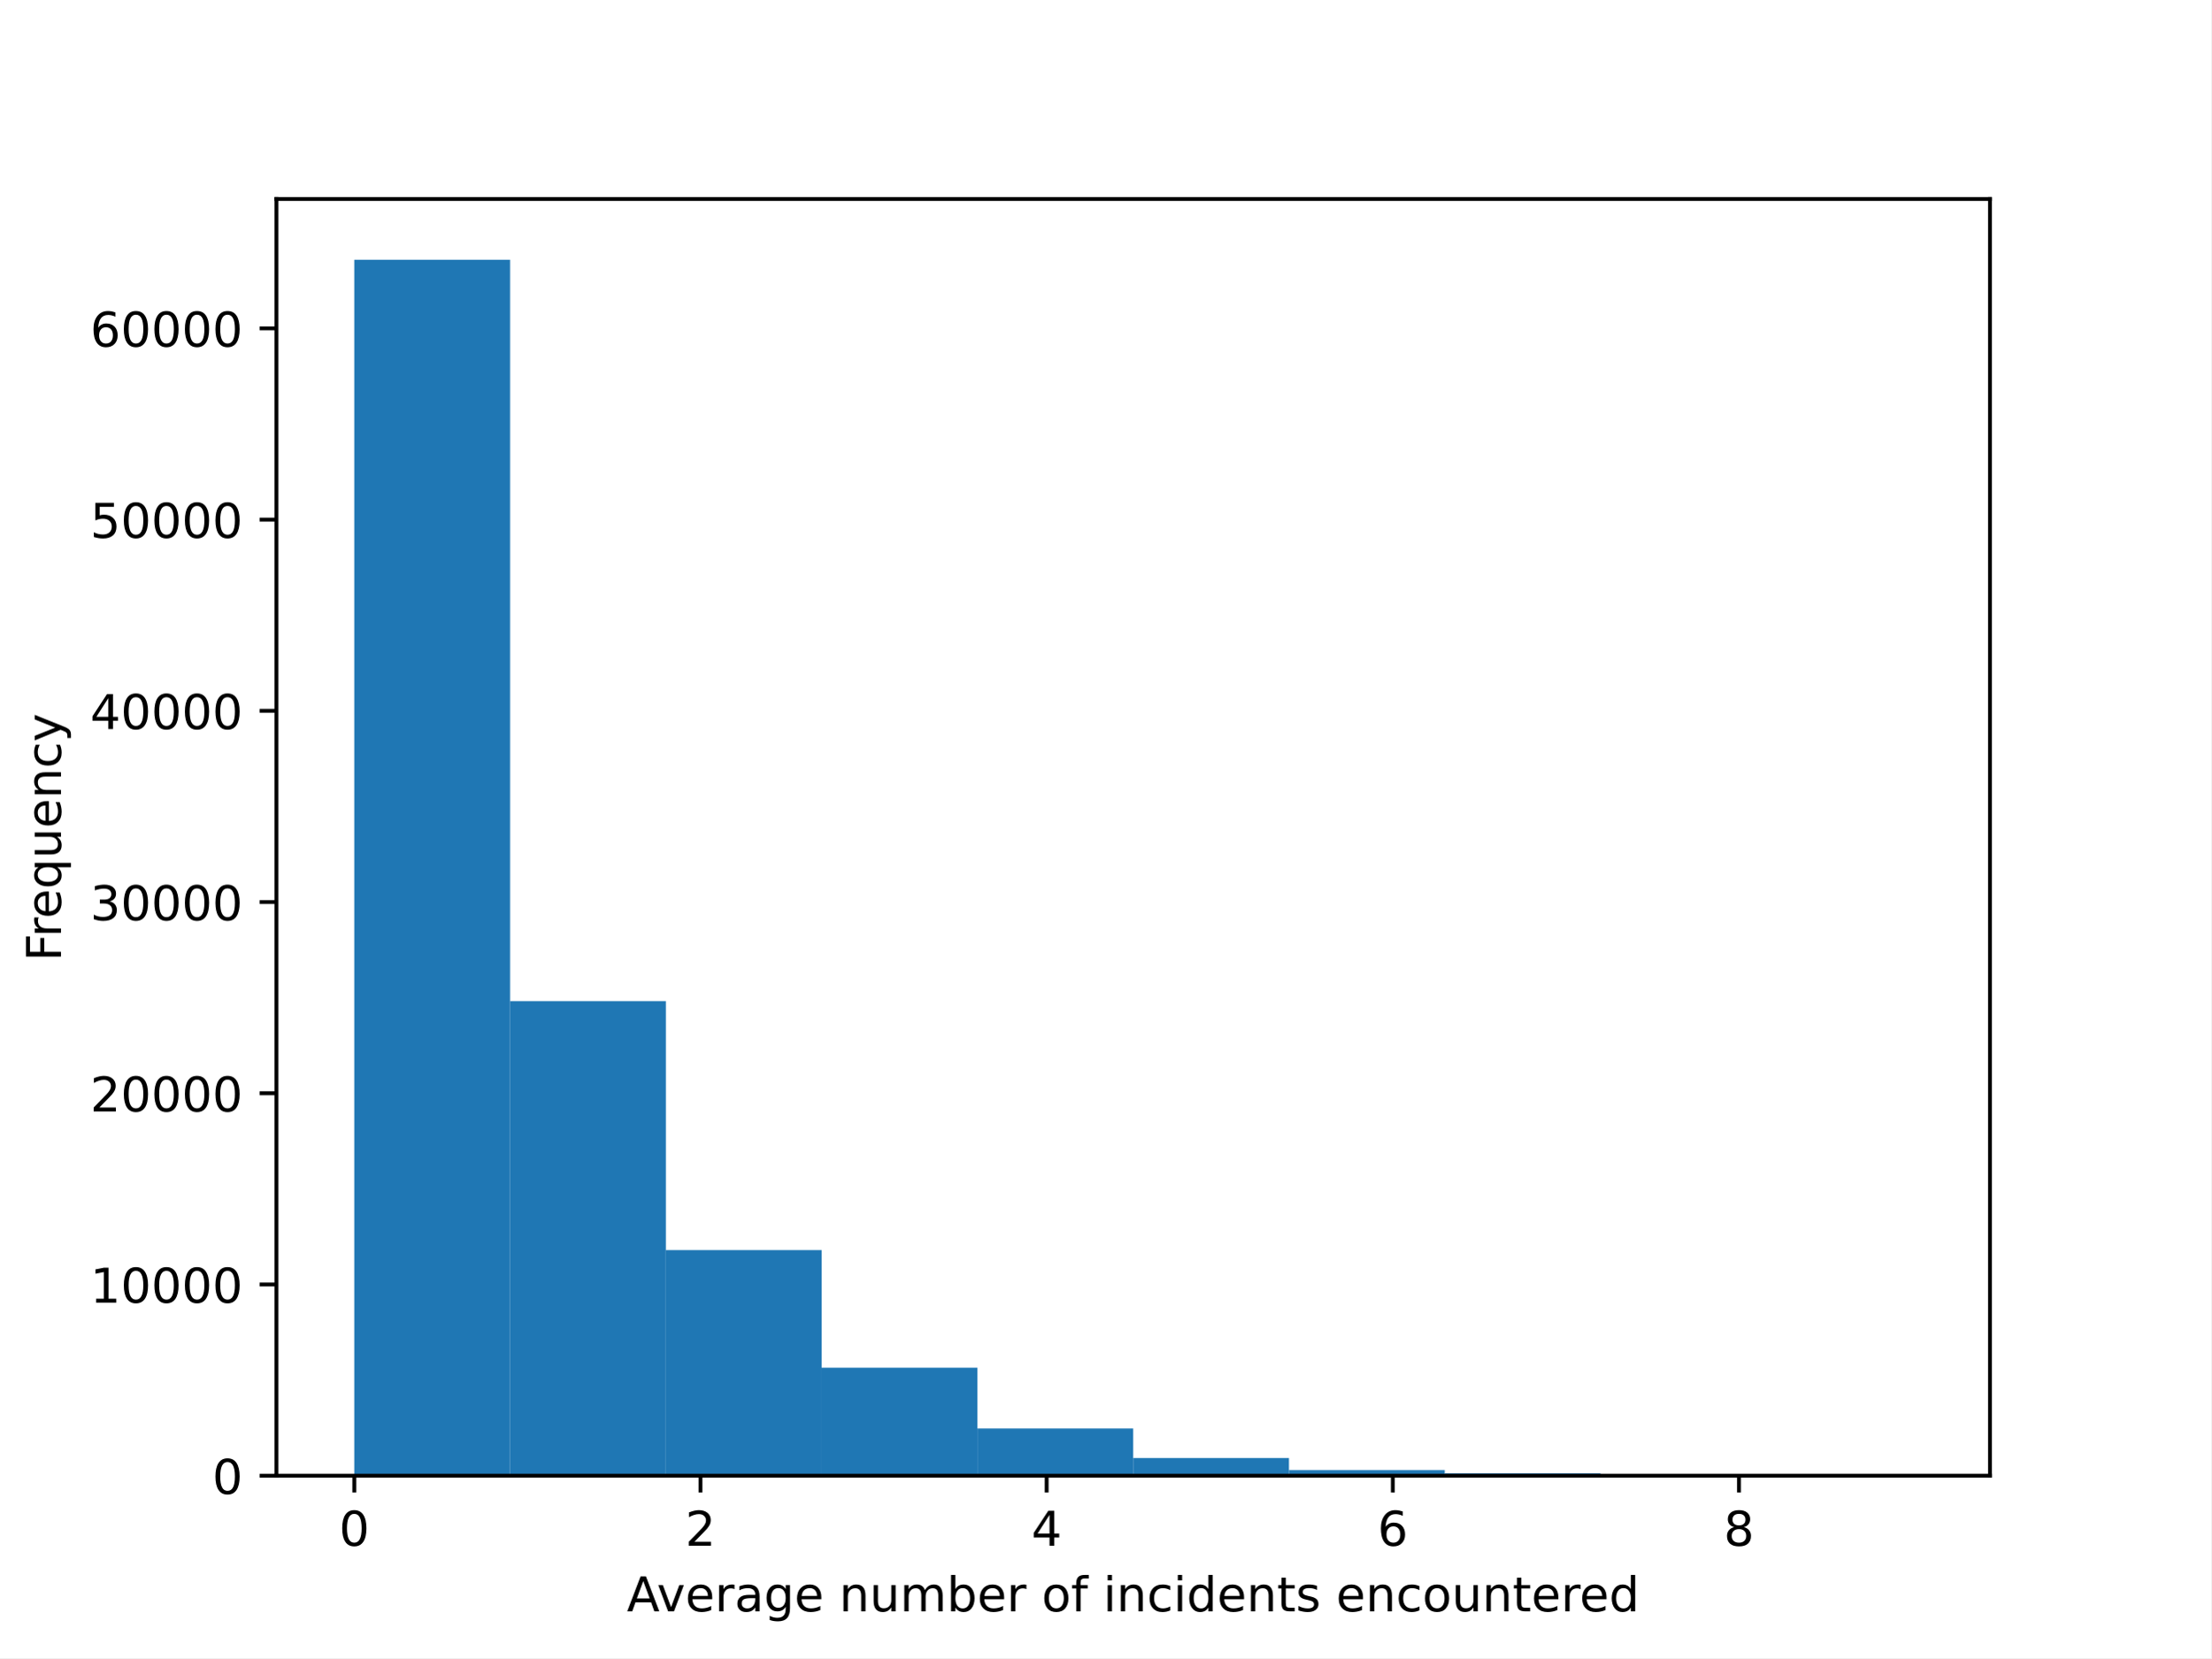
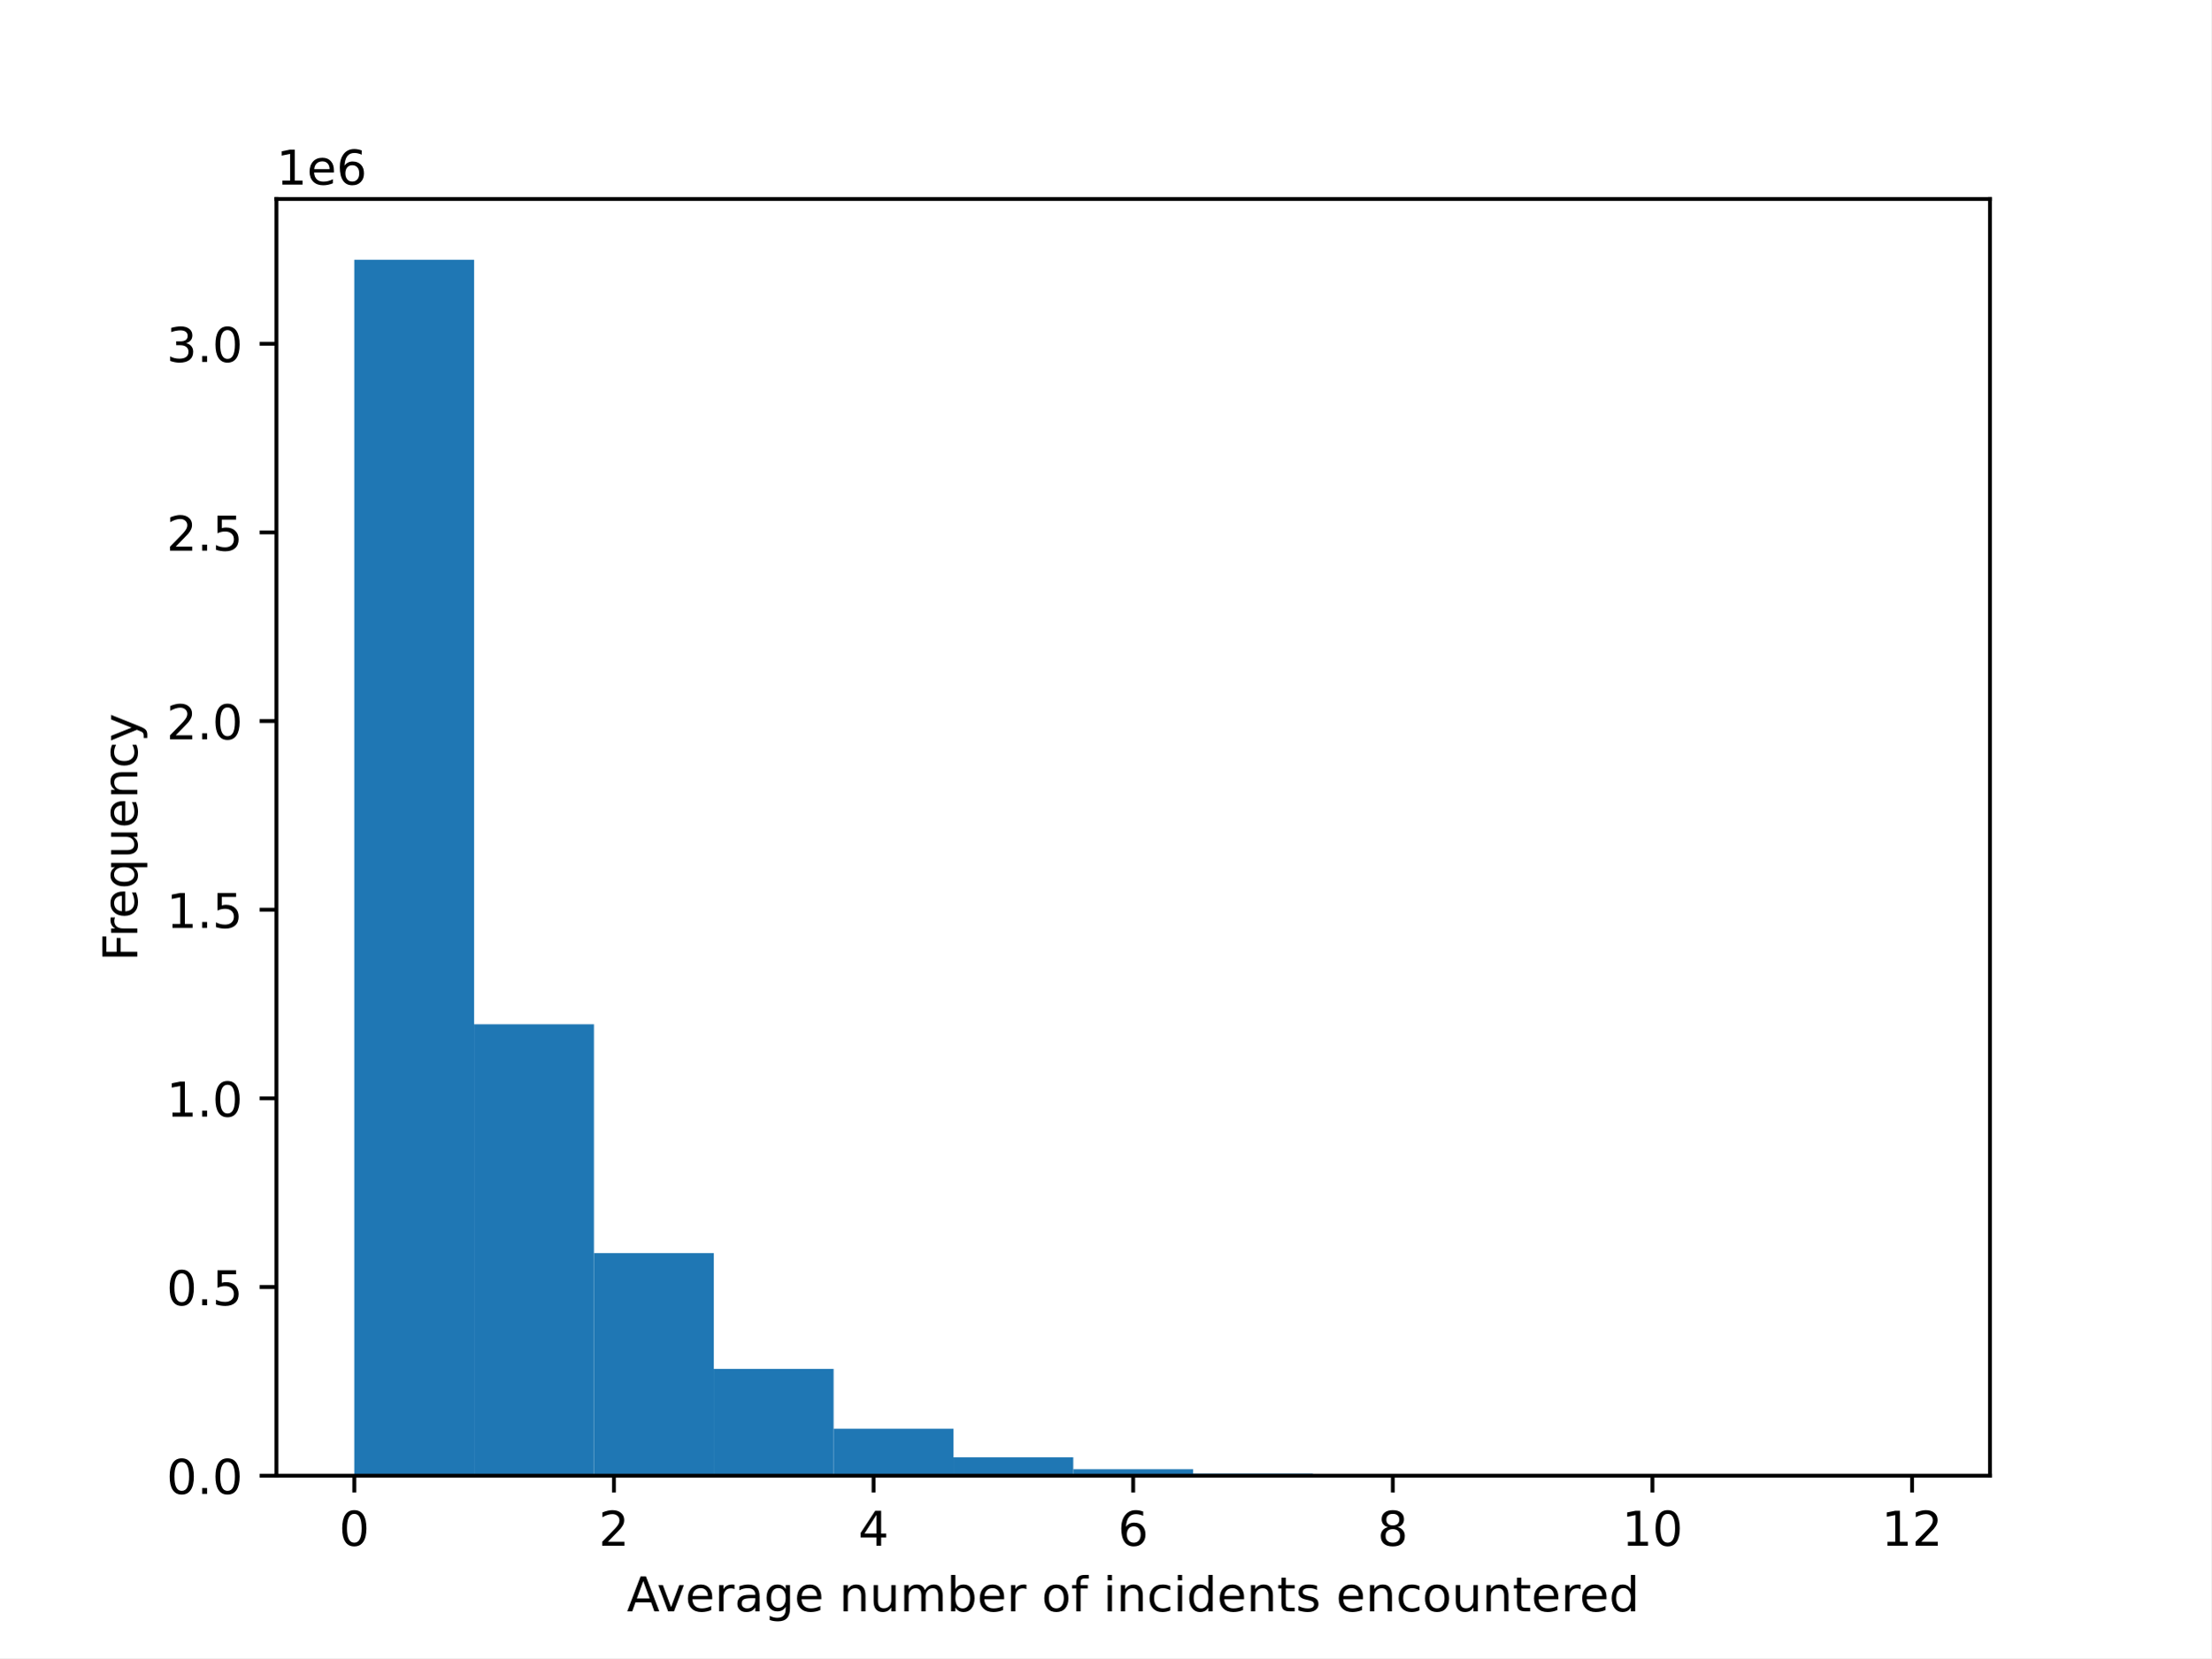
<svg xmlns="http://www.w3.org/2000/svg" xmlns:xlink="http://www.w3.org/1999/xlink" width="460.8pt" height="345.6pt" viewBox="0 0 460.8 345.6" version="1.1">
  <defs>
    <style type="text/css">*{stroke-linejoin: round; stroke-linecap: butt}</style>
  </defs>
  <g id="figure_1">
    <g id="patch_1">
      <path d="M 0 345.6  L 460.8 345.6  L 460.8 0  L 0 0  z " style="fill: #ffffff" />
    </g>
    <g id="axes_1">
      <g id="patch_2">
        <path d="M 57.6 307.584  L 414.72 307.584  L 414.72 41.472  L 57.6 41.472  z " style="fill: #ffffff" />
      </g>
      <g id="patch_3">
-         <path d="M 73.833 307.584  L 106.298 307.584  L 106.298 54.144  L 73.833 54.144  z " clip-path="url(#pd264509524)" style="fill: #1f77b4" />
+         <path d="M 73.833 307.584  L 98.806 307.584  L 98.806 54.144  L 73.833 54.144  z " clip-path="url(#p0280a1810b)" style="fill: #1f77b4" />
      </g>
      <g id="patch_4">
-         <path d="M 106.298 307.584  L 138.764 307.584  L 138.764 208.677  L 106.298 208.677  z " clip-path="url(#pd264509524)" style="fill: #1f77b4" />
+         <path d="M 98.806 307.584  L 123.78 307.584  L 123.78 213.494  L 98.806 213.494  z " clip-path="url(#p0280a1810b)" style="fill: #1f77b4" />
      </g>
      <g id="patch_5">
-         <path d="M 138.764 307.584  L 171.229 307.584  L 171.229 260.56  L 138.764 260.56  z " clip-path="url(#pd264509524)" style="fill: #1f77b4" />
+         <path d="M 123.78 307.584  L 148.753 307.584  L 148.753 261.189  L 123.78 261.189  z " clip-path="url(#p0280a1810b)" style="fill: #1f77b4" />
      </g>
      <g id="patch_6">
-         <path d="M 171.229 307.584  L 203.695 307.584  L 203.695 285.064  L 171.229 285.064  z " clip-path="url(#pd264509524)" style="fill: #1f77b4" />
+         <path d="M 148.753 307.584  L 173.726 307.584  L 173.726 285.332  L 148.753 285.332  z " clip-path="url(#p0280a1810b)" style="fill: #1f77b4" />
      </g>
      <g id="patch_7">
-         <path d="M 203.695 307.584  L 236.16 307.584  L 236.16 297.743  L 203.695 297.743  z " clip-path="url(#pd264509524)" style="fill: #1f77b4" />
+         <path d="M 173.726 307.584  L 198.7 307.584  L 198.7 297.792  L 173.726 297.792  z " clip-path="url(#p0280a1810b)" style="fill: #1f77b4" />
      </g>
      <g id="patch_8">
-         <path d="M 236.16 307.584  L 268.625 307.584  L 268.625 303.897  L 236.16 303.897  z " clip-path="url(#pd264509524)" style="fill: #1f77b4" />
+         <path d="M 198.7 307.584  L 223.673 307.584  L 223.673 303.757  L 198.7 303.757  z " clip-path="url(#p0280a1810b)" style="fill: #1f77b4" />
      </g>
      <g id="patch_9">
-         <path d="M 268.625 307.584  L 301.091 307.584  L 301.091 306.412  L 268.625 306.412  z " clip-path="url(#pd264509524)" style="fill: #1f77b4" />
+         <path d="M 223.673 307.584  L 248.647 307.584  L 248.647 306.231  L 223.673 306.231  z " clip-path="url(#p0280a1810b)" style="fill: #1f77b4" />
      </g>
      <g id="patch_10">
-         <path d="M 301.091 307.584  L 333.556 307.584  L 333.556 307.098  L 301.091 307.098  z " clip-path="url(#pd264509524)" style="fill: #1f77b4" />
+         <path d="M 248.647 307.584  L 273.62 307.584  L 273.62 307.167  L 248.647 307.167  z " clip-path="url(#p0280a1810b)" style="fill: #1f77b4" />
      </g>
      <g id="patch_11">
-         <path d="M 333.556 307.584  L 366.022 307.584  L 366.022 307.441  L 333.556 307.441  z " clip-path="url(#pd264509524)" style="fill: #1f77b4" />
+         <path d="M 273.62 307.584  L 298.594 307.584  L 298.594 307.47  L 273.62 307.47  z " clip-path="url(#p0280a1810b)" style="fill: #1f77b4" />
      </g>
      <g id="patch_12">
-         <path d="M 366.022 307.584  L 398.487 307.584  L 398.487 307.548  L 366.022 307.548  z " clip-path="url(#pd264509524)" style="fill: #1f77b4" />
+         <path d="M 298.594 307.584  L 323.567 307.584  L 323.567 307.551  L 298.594 307.551  z " clip-path="url(#p0280a1810b)" style="fill: #1f77b4" />
+       </g>
+       <g id="patch_13">
+         <path d="M 323.567 307.584  L 348.54 307.584  L 348.54 307.578  L 323.567 307.578  z " clip-path="url(#p0280a1810b)" style="fill: #1f77b4" />
+       </g>
+       <g id="patch_14">
+         <path d="M 348.54 307.584  L 373.514 307.584  L 373.514 307.583  L 348.54 307.583  z " clip-path="url(#p0280a1810b)" style="fill: #1f77b4" />
+       </g>
+       <g id="patch_15">
+         <path d="M 373.514 307.584  L 398.487 307.584  L 398.487 307.584  L 373.514 307.584  z " clip-path="url(#p0280a1810b)" style="fill: #1f77b4" />
      </g>
      <g id="matplotlib.axis_1">
        <g id="xtick_1">
          <g id="line2d_1">
            <defs>
-               <path id="m8bca98c3d5" d="M 0 0  L 0 3.5  " style="stroke: #000000; stroke-width: 0.8" />
+               <path id="meeb41ef302" d="M 0 0  L 0 3.5  " style="stroke: #000000; stroke-width: 0.8" />
            </defs>
            <g>
-               <use xlink:href="#m8bca98c3d5" x="73.833" y="307.584" style="stroke: #000000; stroke-width: 0.8" />
+               <use xlink:href="#meeb41ef302" x="73.833" y="307.584" style="stroke: #000000; stroke-width: 0.8" />
            </g>
          </g>
          <g id="text_1">
            <g transform="translate(70.65148 322.1824) scale(0.1 -0.1)">
              <defs>
                <path id="DejaVuSans-30" d="M 2034 4250  Q 1547 4250 1301 3770  Q 1056 3291 1056 2328  Q 1056 1369 1301 889  Q 1547 409 2034 409  Q 2525 409 2770 889  Q 3016 1369 3016 2328  Q 3016 3291 2770 3770  Q 2525 4250 2034 4250  z M 2034 4750  Q 2819 4750 3233 4129  Q 3647 3509 3647 2328  Q 3647 1150 3233 529  Q 2819 -91 2034 -91  Q 1250 -91 836 529  Q 422 1150 422 2328  Q 422 3509 836 4129  Q 1250 4750 2034 4750  z " transform="scale(0.015625)" />
              </defs>
              <use xlink:href="#DejaVuSans-30" />
            </g>
          </g>
        </g>
        <g id="xtick_2">
          <g id="line2d_2">
            <g>
-               <use xlink:href="#m8bca98c3d5" x="145.978" y="307.584" style="stroke: #000000; stroke-width: 0.8" />
+               <use xlink:href="#meeb41ef302" x="127.942" y="307.584" style="stroke: #000000; stroke-width: 0.8" />
            </g>
          </g>
          <g id="text_2">
-             <g transform="translate(142.7969 322.1824) scale(0.1 -0.1)">
+             <g transform="translate(124.7606 322.1824) scale(0.1 -0.1)">
              <defs>
                <path id="DejaVuSans-32" d="M 1228 531  L 3431 531  L 3431 0  L 469 0  L 469 531  Q 828 903 1448 1529  Q 2069 2156 2228 2338  Q 2531 2678 2651 2914  Q 2772 3150 2772 3378  Q 2772 3750 2511 3984  Q 2250 4219 1831 4219  Q 1534 4219 1204 4116  Q 875 4013 500 3803  L 500 4441  Q 881 4594 1212 4672  Q 1544 4750 1819 4750  Q 2544 4750 2975 4387  Q 3406 4025 3406 3419  Q 3406 3131 3298 2873  Q 3191 2616 2906 2266  Q 2828 2175 2409 1742  Q 1991 1309 1228 531  z " transform="scale(0.015625)" />
              </defs>
              <use xlink:href="#DejaVuSans-32" />
            </g>
          </g>
        </g>
        <g id="xtick_3">
          <g id="line2d_3">
            <g>
-               <use xlink:href="#m8bca98c3d5" x="218.124" y="307.584" style="stroke: #000000; stroke-width: 0.8" />
+               <use xlink:href="#meeb41ef302" x="182.051" y="307.584" style="stroke: #000000; stroke-width: 0.8" />
            </g>
          </g>
          <g id="text_3">
-             <g transform="translate(214.9424 322.1824) scale(0.1 -0.1)">
+             <g transform="translate(178.8697 322.1824) scale(0.1 -0.1)">
              <defs>
                <path id="DejaVuSans-34" d="M 2419 4116  L 825 1625  L 2419 1625  L 2419 4116  z M 2253 4666  L 3047 4666  L 3047 1625  L 3713 1625  L 3713 1100  L 3047 1100  L 3047 0  L 2419 0  L 2419 1100  L 313 1100  L 313 1709  L 2253 4666  z " transform="scale(0.015625)" />
              </defs>
              <use xlink:href="#DejaVuSans-34" />
            </g>
          </g>
        </g>
        <g id="xtick_4">
          <g id="line2d_4">
            <g>
-               <use xlink:href="#m8bca98c3d5" x="290.269" y="307.584" style="stroke: #000000; stroke-width: 0.8" />
+               <use xlink:href="#meeb41ef302" x="236.16" y="307.584" style="stroke: #000000; stroke-width: 0.8" />
            </g>
          </g>
          <g id="text_4">
-             <g transform="translate(287.0878 322.1824) scale(0.1 -0.1)">
+             <g transform="translate(232.9787 322.1824) scale(0.1 -0.1)">
              <defs>
                <path id="DejaVuSans-36" d="M 2113 2584  Q 1688 2584 1439 2293  Q 1191 2003 1191 1497  Q 1191 994 1439 701  Q 1688 409 2113 409  Q 2538 409 2786 701  Q 3034 994 3034 1497  Q 3034 2003 2786 2293  Q 2538 2584 2113 2584  z M 3366 4563  L 3366 3988  Q 3128 4100 2886 4159  Q 2644 4219 2406 4219  Q 1781 4219 1451 3797  Q 1122 3375 1075 2522  Q 1259 2794 1537 2939  Q 1816 3084 2150 3084  Q 2853 3084 3261 2657  Q 3669 2231 3669 1497  Q 3669 778 3244 343  Q 2819 -91 2113 -91  Q 1303 -91 875 529  Q 447 1150 447 2328  Q 447 3434 972 4092  Q 1497 4750 2381 4750  Q 2619 4750 2861 4703  Q 3103 4656 3366 4563  z " transform="scale(0.015625)" />
              </defs>
              <use xlink:href="#DejaVuSans-36" />
            </g>
          </g>
        </g>
        <g id="xtick_5">
          <g id="line2d_5">
            <g>
-               <use xlink:href="#m8bca98c3d5" x="362.415" y="307.584" style="stroke: #000000; stroke-width: 0.8" />
+               <use xlink:href="#meeb41ef302" x="290.269" y="307.584" style="stroke: #000000; stroke-width: 0.8" />
            </g>
          </g>
          <g id="text_5">
-             <g transform="translate(359.2333 322.1824) scale(0.1 -0.1)">
+             <g transform="translate(287.0878 322.1824) scale(0.1 -0.1)">
              <defs>
                <path id="DejaVuSans-38" d="M 2034 2216  Q 1584 2216 1326 1975  Q 1069 1734 1069 1313  Q 1069 891 1326 650  Q 1584 409 2034 409  Q 2484 409 2743 651  Q 3003 894 3003 1313  Q 3003 1734 2745 1975  Q 2488 2216 2034 2216  z M 1403 2484  Q 997 2584 770 2862  Q 544 3141 544 3541  Q 544 4100 942 4425  Q 1341 4750 2034 4750  Q 2731 4750 3128 4425  Q 3525 4100 3525 3541  Q 3525 3141 3298 2862  Q 3072 2584 2669 2484  Q 3125 2378 3379 2068  Q 3634 1759 3634 1313  Q 3634 634 3220 271  Q 2806 -91 2034 -91  Q 1263 -91 848 271  Q 434 634 434 1313  Q 434 1759 690 2068  Q 947 2378 1403 2484  z M 1172 3481  Q 1172 3119 1398 2916  Q 1625 2713 2034 2713  Q 2441 2713 2670 2916  Q 2900 3119 2900 3481  Q 2900 3844 2670 4047  Q 2441 4250 2034 4250  Q 1625 4250 1398 4047  Q 1172 3844 1172 3481  z " transform="scale(0.015625)" />
              </defs>
              <use xlink:href="#DejaVuSans-38" />
            </g>
          </g>
        </g>
-         <g id="text_6">
+         <g id="xtick_6">
+           <g id="line2d_6">
+             <g>
+               <use xlink:href="#meeb41ef302" x="344.378" y="307.584" style="stroke: #000000; stroke-width: 0.8" />
+             </g>
+           </g>
+           <g id="text_6">
+             <g transform="translate(338.0157 322.1824) scale(0.1 -0.1)">
+               <defs>
+                 <path id="DejaVuSans-31" d="M 794 531  L 1825 531  L 1825 4091  L 703 3866  L 703 4441  L 1819 4666  L 2450 4666  L 2450 531  L 3481 531  L 3481 0  L 794 0  L 794 531  z " transform="scale(0.015625)" />
+               </defs>
+               <use xlink:href="#DejaVuSans-31" />
+               <use xlink:href="#DejaVuSans-30" transform="translate(63.62305 0)" />
+             </g>
+           </g>
+         </g>
+         <g id="xtick_7">
+           <g id="line2d_7">
+             <g>
+               <use xlink:href="#meeb41ef302" x="398.487" y="307.584" style="stroke: #000000; stroke-width: 0.8" />
+             </g>
+           </g>
+           <g id="text_7">
+             <g transform="translate(392.1248 322.1824) scale(0.1 -0.1)">
+               <use xlink:href="#DejaVuSans-31" />
+               <use xlink:href="#DejaVuSans-32" transform="translate(63.62305 0)" />
+             </g>
+           </g>
+         </g>
+         <g id="text_8">
          <g transform="translate(130.635 335.8606) scale(0.1 -0.1)">
            <defs>
              <path id="DejaVuSans-41" d="M 2188 4044  L 1331 1722  L 3047 1722  L 2188 4044  z M 1831 4666  L 2547 4666  L 4325 0  L 3669 0  L 3244 1197  L 1141 1197  L 716 0  L 50 0  L 1831 4666  z " transform="scale(0.015625)" />
              <path id="DejaVuSans-76" d="M 191 3500  L 800 3500  L 1894 563  L 2988 3500  L 3597 3500  L 2284 0  L 1503 0  L 191 3500  z " transform="scale(0.015625)" />
              <path id="DejaVuSans-65" d="M 3597 1894  L 3597 1613  L 953 1613  Q 991 1019 1311 708  Q 1631 397 2203 397  Q 2534 397 2845 478  Q 3156 559 3463 722  L 3463 178  Q 3153 47 2828 -22  Q 2503 -91 2169 -91  Q 1331 -91 842 396  Q 353 884 353 1716  Q 353 2575 817 3079  Q 1281 3584 2069 3584  Q 2775 3584 3186 3129  Q 3597 2675 3597 1894  z M 3022 2063  Q 3016 2534 2758 2815  Q 2500 3097 2075 3097  Q 1594 3097 1305 2825  Q 1016 2553 972 2059  L 3022 2063  z " transform="scale(0.015625)" />
              <path id="DejaVuSans-72" d="M 2631 2963  Q 2534 3019 2420 3045  Q 2306 3072 2169 3072  Q 1681 3072 1420 2755  Q 1159 2438 1159 1844  L 1159 0  L 581 0  L 581 3500  L 1159 3500  L 1159 2956  Q 1341 3275 1631 3429  Q 1922 3584 2338 3584  Q 2397 3584 2469 3576  Q 2541 3569 2628 3553  L 2631 2963  z " transform="scale(0.015625)" />
              <path id="DejaVuSans-61" d="M 2194 1759  Q 1497 1759 1228 1600  Q 959 1441 959 1056  Q 959 750 1161 570  Q 1363 391 1709 391  Q 2188 391 2477 730  Q 2766 1069 2766 1631  L 2766 1759  L 2194 1759  z M 3341 1997  L 3341 0  L 2766 0  L 2766 531  Q 2569 213 2275 61  Q 1981 -91 1556 -91  Q 1019 -91 701 211  Q 384 513 384 1019  Q 384 1609 779 1909  Q 1175 2209 1959 2209  L 2766 2209  L 2766 2266  Q 2766 2663 2505 2880  Q 2244 3097 1772 3097  Q 1472 3097 1187 3025  Q 903 2953 641 2809  L 641 3341  Q 956 3463 1253 3523  Q 1550 3584 1831 3584  Q 2591 3584 2966 3190  Q 3341 2797 3341 1997  z " transform="scale(0.015625)" />
              <path id="DejaVuSans-67" d="M 2906 1791  Q 2906 2416 2648 2759  Q 2391 3103 1925 3103  Q 1463 3103 1205 2759  Q 947 2416 947 1791  Q 947 1169 1205 825  Q 1463 481 1925 481  Q 2391 481 2648 825  Q 2906 1169 2906 1791  z M 3481 434  Q 3481 -459 3084 -895  Q 2688 -1331 1869 -1331  Q 1566 -1331 1297 -1286  Q 1028 -1241 775 -1147  L 775 -588  Q 1028 -725 1275 -790  Q 1522 -856 1778 -856  Q 2344 -856 2625 -561  Q 2906 -266 2906 331  L 2906 616  Q 2728 306 2450 153  Q 2172 0 1784 0  Q 1141 0 747 490  Q 353 981 353 1791  Q 353 2603 747 3093  Q 1141 3584 1784 3584  Q 2172 3584 2450 3431  Q 2728 3278 2906 2969  L 2906 3500  L 3481 3500  L 3481 434  z " transform="scale(0.015625)" />
              <path id="DejaVuSans-20" transform="scale(0.015625)" />
              <path id="DejaVuSans-6e" d="M 3513 2113  L 3513 0  L 2938 0  L 2938 2094  Q 2938 2591 2744 2837  Q 2550 3084 2163 3084  Q 1697 3084 1428 2787  Q 1159 2491 1159 1978  L 1159 0  L 581 0  L 581 3500  L 1159 3500  L 1159 2956  Q 1366 3272 1645 3428  Q 1925 3584 2291 3584  Q 2894 3584 3203 3211  Q 3513 2838 3513 2113  z " transform="scale(0.015625)" />
              <path id="DejaVuSans-75" d="M 544 1381  L 544 3500  L 1119 3500  L 1119 1403  Q 1119 906 1312 657  Q 1506 409 1894 409  Q 2359 409 2629 706  Q 2900 1003 2900 1516  L 2900 3500  L 3475 3500  L 3475 0  L 2900 0  L 2900 538  Q 2691 219 2414 64  Q 2138 -91 1772 -91  Q 1169 -91 856 284  Q 544 659 544 1381  z M 1991 3584  L 1991 3584  z " transform="scale(0.015625)" />
              <path id="DejaVuSans-6d" d="M 3328 2828  Q 3544 3216 3844 3400  Q 4144 3584 4550 3584  Q 5097 3584 5394 3201  Q 5691 2819 5691 2113  L 5691 0  L 5113 0  L 5113 2094  Q 5113 2597 4934 2840  Q 4756 3084 4391 3084  Q 3944 3084 3684 2787  Q 3425 2491 3425 1978  L 3425 0  L 2847 0  L 2847 2094  Q 2847 2600 2669 2842  Q 2491 3084 2119 3084  Q 1678 3084 1418 2786  Q 1159 2488 1159 1978  L 1159 0  L 581 0  L 581 3500  L 1159 3500  L 1159 2956  Q 1356 3278 1631 3431  Q 1906 3584 2284 3584  Q 2666 3584 2933 3390  Q 3200 3197 3328 2828  z " transform="scale(0.015625)" />
              <path id="DejaVuSans-62" d="M 3116 1747  Q 3116 2381 2855 2742  Q 2594 3103 2138 3103  Q 1681 3103 1420 2742  Q 1159 2381 1159 1747  Q 1159 1113 1420 752  Q 1681 391 2138 391  Q 2594 391 2855 752  Q 3116 1113 3116 1747  z M 1159 2969  Q 1341 3281 1617 3432  Q 1894 3584 2278 3584  Q 2916 3584 3314 3078  Q 3713 2572 3713 1747  Q 3713 922 3314 415  Q 2916 -91 2278 -91  Q 1894 -91 1617 61  Q 1341 213 1159 525  L 1159 0  L 581 0  L 581 4863  L 1159 4863  L 1159 2969  z " transform="scale(0.015625)" />
              <path id="DejaVuSans-6f" d="M 1959 3097  Q 1497 3097 1228 2736  Q 959 2375 959 1747  Q 959 1119 1226 758  Q 1494 397 1959 397  Q 2419 397 2687 759  Q 2956 1122 2956 1747  Q 2956 2369 2687 2733  Q 2419 3097 1959 3097  z M 1959 3584  Q 2709 3584 3137 3096  Q 3566 2609 3566 1747  Q 3566 888 3137 398  Q 2709 -91 1959 -91  Q 1206 -91 779 398  Q 353 888 353 1747  Q 353 2609 779 3096  Q 1206 3584 1959 3584  z " transform="scale(0.015625)" />
              <path id="DejaVuSans-66" d="M 2375 4863  L 2375 4384  L 1825 4384  Q 1516 4384 1395 4259  Q 1275 4134 1275 3809  L 1275 3500  L 2222 3500  L 2222 3053  L 1275 3053  L 1275 0  L 697 0  L 697 3053  L 147 3053  L 147 3500  L 697 3500  L 697 3744  Q 697 4328 969 4595  Q 1241 4863 1831 4863  L 2375 4863  z " transform="scale(0.015625)" />
              <path id="DejaVuSans-69" d="M 603 3500  L 1178 3500  L 1178 0  L 603 0  L 603 3500  z M 603 4863  L 1178 4863  L 1178 4134  L 603 4134  L 603 4863  z " transform="scale(0.015625)" />
              <path id="DejaVuSans-63" d="M 3122 3366  L 3122 2828  Q 2878 2963 2633 3030  Q 2388 3097 2138 3097  Q 1578 3097 1268 2742  Q 959 2388 959 1747  Q 959 1106 1268 751  Q 1578 397 2138 397  Q 2388 397 2633 464  Q 2878 531 3122 666  L 3122 134  Q 2881 22 2623 -34  Q 2366 -91 2075 -91  Q 1284 -91 818 406  Q 353 903 353 1747  Q 353 2603 823 3093  Q 1294 3584 2113 3584  Q 2378 3584 2631 3529  Q 2884 3475 3122 3366  z " transform="scale(0.015625)" />
              <path id="DejaVuSans-64" d="M 2906 2969  L 2906 4863  L 3481 4863  L 3481 0  L 2906 0  L 2906 525  Q 2725 213 2448 61  Q 2172 -91 1784 -91  Q 1150 -91 751 415  Q 353 922 353 1747  Q 353 2572 751 3078  Q 1150 3584 1784 3584  Q 2172 3584 2448 3432  Q 2725 3281 2906 2969  z M 947 1747  Q 947 1113 1208 752  Q 1469 391 1925 391  Q 2381 391 2643 752  Q 2906 1113 2906 1747  Q 2906 2381 2643 2742  Q 2381 3103 1925 3103  Q 1469 3103 1208 2742  Q 947 2381 947 1747  z " transform="scale(0.015625)" />
              <path id="DejaVuSans-74" d="M 1172 4494  L 1172 3500  L 2356 3500  L 2356 3053  L 1172 3053  L 1172 1153  Q 1172 725 1289 603  Q 1406 481 1766 481  L 2356 481  L 2356 0  L 1766 0  Q 1100 0 847 248  Q 594 497 594 1153  L 594 3053  L 172 3053  L 172 3500  L 594 3500  L 594 4494  L 1172 4494  z " transform="scale(0.015625)" />
              <path id="DejaVuSans-73" d="M 2834 3397  L 2834 2853  Q 2591 2978 2328 3040  Q 2066 3103 1784 3103  Q 1356 3103 1142 2972  Q 928 2841 928 2578  Q 928 2378 1081 2264  Q 1234 2150 1697 2047  L 1894 2003  Q 2506 1872 2764 1633  Q 3022 1394 3022 966  Q 3022 478 2636 193  Q 2250 -91 1575 -91  Q 1294 -91 989 -36  Q 684 19 347 128  L 347 722  Q 666 556 975 473  Q 1284 391 1588 391  Q 1994 391 2212 530  Q 2431 669 2431 922  Q 2431 1156 2273 1281  Q 2116 1406 1581 1522  L 1381 1569  Q 847 1681 609 1914  Q 372 2147 372 2553  Q 372 3047 722 3315  Q 1072 3584 1716 3584  Q 2034 3584 2315 3537  Q 2597 3491 2834 3397  z " transform="scale(0.015625)" />
            </defs>
            <use xlink:href="#DejaVuSans-41" />
            <use xlink:href="#DejaVuSans-76" transform="translate(62.5332 0)" />
            <use xlink:href="#DejaVuSans-65" transform="translate(121.7129 0)" />
            <use xlink:href="#DejaVuSans-72" transform="translate(183.2363 0)" />
            <use xlink:href="#DejaVuSans-61" transform="translate(224.3496 0)" />
            <use xlink:href="#DejaVuSans-67" transform="translate(285.6289 0)" />
            <use xlink:href="#DejaVuSans-65" transform="translate(349.1055 0)" />
            <use xlink:href="#DejaVuSans-20" transform="translate(410.6289 0)" />
            <use xlink:href="#DejaVuSans-6e" transform="translate(442.416 0)" />
            <use xlink:href="#DejaVuSans-75" transform="translate(505.7949 0)" />
            <use xlink:href="#DejaVuSans-6d" transform="translate(569.1738 0)" />
            <use xlink:href="#DejaVuSans-62" transform="translate(666.5859 0)" />
            <use xlink:href="#DejaVuSans-65" transform="translate(730.0625 0)" />
            <use xlink:href="#DejaVuSans-72" transform="translate(791.5859 0)" />
            <use xlink:href="#DejaVuSans-20" transform="translate(832.6992 0)" />
            <use xlink:href="#DejaVuSans-6f" transform="translate(864.4863 0)" />
            <use xlink:href="#DejaVuSans-66" transform="translate(925.668 0)" />
            <use xlink:href="#DejaVuSans-20" transform="translate(960.873 0)" />
            <use xlink:href="#DejaVuSans-69" transform="translate(992.6602 0)" />
            <use xlink:href="#DejaVuSans-6e" transform="translate(1020.443 0)" />
            <use xlink:href="#DejaVuSans-63" transform="translate(1083.822 0)" />
            <use xlink:href="#DejaVuSans-69" transform="translate(1138.803 0)" />
            <use xlink:href="#DejaVuSans-64" transform="translate(1166.586 0)" />
            <use xlink:href="#DejaVuSans-65" transform="translate(1230.062 0)" />
            <use xlink:href="#DejaVuSans-6e" transform="translate(1291.586 0)" />
            <use xlink:href="#DejaVuSans-74" transform="translate(1354.965 0)" />
            <use xlink:href="#DejaVuSans-73" transform="translate(1394.174 0)" />
            <use xlink:href="#DejaVuSans-20" transform="translate(1446.273 0)" />
            <use xlink:href="#DejaVuSans-65" transform="translate(1478.061 0)" />
            <use xlink:href="#DejaVuSans-6e" transform="translate(1539.584 0)" />
            <use xlink:href="#DejaVuSans-63" transform="translate(1602.963 0)" />
            <use xlink:href="#DejaVuSans-6f" transform="translate(1657.943 0)" />
            <use xlink:href="#DejaVuSans-75" transform="translate(1719.125 0)" />
            <use xlink:href="#DejaVuSans-6e" transform="translate(1782.504 0)" />
            <use xlink:href="#DejaVuSans-74" transform="translate(1845.883 0)" />
            <use xlink:href="#DejaVuSans-65" transform="translate(1885.092 0)" />
            <use xlink:href="#DejaVuSans-72" transform="translate(1946.615 0)" />
            <use xlink:href="#DejaVuSans-65" transform="translate(1985.479 0)" />
            <use xlink:href="#DejaVuSans-64" transform="translate(2047.002 0)" />
          </g>
        </g>
      </g>
      <g id="matplotlib.axis_2">
        <g id="ytick_1">
-           <g id="line2d_6">
+           <g id="line2d_8">
            <defs>
-               <path id="mfd9e45fe2d" d="M 0 0  L -3.5 0  " style="stroke: #000000; stroke-width: 0.8" />
+               <path id="ma225294329" d="M 0 0  L -3.5 0  " style="stroke: #000000; stroke-width: 0.8" />
            </defs>
            <g>
-               <use xlink:href="#mfd9e45fe2d" x="57.6" y="307.584" style="stroke: #000000; stroke-width: 0.8" />
-             </g>
-           </g>
-           <g id="text_7">
-             <g transform="translate(44.2375 311.3832) scale(0.1 -0.1)">
+               <use xlink:href="#ma225294329" x="57.6" y="307.584" style="stroke: #000000; stroke-width: 0.8" />
+             </g>
+           </g>
+           <g id="text_9">
+             <g transform="translate(34.69687 311.3832) scale(0.1 -0.1)">
+               <defs>
+                 <path id="DejaVuSans-2e" d="M 684 794  L 1344 794  L 1344 0  L 684 0  L 684 794  z " transform="scale(0.015625)" />
+               </defs>
              <use xlink:href="#DejaVuSans-30" />
+               <use xlink:href="#DejaVuSans-2e" transform="translate(63.62305 0)" />
+               <use xlink:href="#DejaVuSans-30" transform="translate(95.41016 0)" />
            </g>
          </g>
        </g>
        <g id="ytick_2">
-           <g id="line2d_7">
-             <g>
-               <use xlink:href="#mfd9e45fe2d" x="57.6" y="267.726" style="stroke: #000000; stroke-width: 0.8" />
-             </g>
-           </g>
-           <g id="text_8">
-             <g transform="translate(18.7875 271.5254) scale(0.1 -0.1)">
-               <defs>
-                 <path id="DejaVuSans-31" d="M 794 531  L 1825 531  L 1825 4091  L 703 3866  L 703 4441  L 1819 4666  L 2450 4666  L 2450 531  L 3481 531  L 3481 0  L 794 0  L 794 531  z " transform="scale(0.015625)" />
-               </defs>
+           <g id="line2d_9">
+             <g>
+               <use xlink:href="#ma225294329" x="57.6" y="268.26" style="stroke: #000000; stroke-width: 0.8" />
+             </g>
+           </g>
+           <g id="text_10">
+             <g transform="translate(34.69687 272.0594) scale(0.1 -0.1)">
+               <defs>
+                 <path id="DejaVuSans-35" d="M 691 4666  L 3169 4666  L 3169 4134  L 1269 4134  L 1269 2991  Q 1406 3038 1543 3061  Q 1681 3084 1819 3084  Q 2600 3084 3056 2656  Q 3513 2228 3513 1497  Q 3513 744 3044 326  Q 2575 -91 1722 -91  Q 1428 -91 1123 -41  Q 819 9 494 109  L 494 744  Q 775 591 1075 516  Q 1375 441 1709 441  Q 2250 441 2565 725  Q 2881 1009 2881 1497  Q 2881 1984 2565 2268  Q 2250 2553 1709 2553  Q 1456 2553 1204 2497  Q 953 2441 691 2322  L 691 4666  z " transform="scale(0.015625)" />
+               </defs>
+               <use xlink:href="#DejaVuSans-30" />
+               <use xlink:href="#DejaVuSans-2e" transform="translate(63.62305 0)" />
+               <use xlink:href="#DejaVuSans-35" transform="translate(95.41016 0)" />
+             </g>
+           </g>
+         </g>
+         <g id="ytick_3">
+           <g id="line2d_10">
+             <g>
+               <use xlink:href="#ma225294329" x="57.6" y="228.936" style="stroke: #000000; stroke-width: 0.8" />
+             </g>
+           </g>
+           <g id="text_11">
+             <g transform="translate(34.69687 232.7356) scale(0.1 -0.1)">
              <use xlink:href="#DejaVuSans-31" />
-               <use xlink:href="#DejaVuSans-30" transform="translate(63.62305 0)" />
-               <use xlink:href="#DejaVuSans-30" transform="translate(127.2461 0)" />
-               <use xlink:href="#DejaVuSans-30" transform="translate(190.8691 0)" />
-               <use xlink:href="#DejaVuSans-30" transform="translate(254.4922 0)" />
-             </g>
-           </g>
-         </g>
-         <g id="ytick_3">
-           <g id="line2d_8">
-             <g>
-               <use xlink:href="#mfd9e45fe2d" x="57.6" y="227.868" style="stroke: #000000; stroke-width: 0.8" />
-             </g>
-           </g>
-           <g id="text_9">
-             <g transform="translate(18.7875 231.6676) scale(0.1 -0.1)">
+               <use xlink:href="#DejaVuSans-2e" transform="translate(63.62305 0)" />
+               <use xlink:href="#DejaVuSans-30" transform="translate(95.41016 0)" />
+             </g>
+           </g>
+         </g>
+         <g id="ytick_4">
+           <g id="line2d_11">
+             <g>
+               <use xlink:href="#ma225294329" x="57.6" y="189.613" style="stroke: #000000; stroke-width: 0.8" />
+             </g>
+           </g>
+           <g id="text_12">
+             <g transform="translate(34.69687 193.4117) scale(0.1 -0.1)">
+               <use xlink:href="#DejaVuSans-31" />
+               <use xlink:href="#DejaVuSans-2e" transform="translate(63.62305 0)" />
+               <use xlink:href="#DejaVuSans-35" transform="translate(95.41016 0)" />
+             </g>
+           </g>
+         </g>
+         <g id="ytick_5">
+           <g id="line2d_12">
+             <g>
+               <use xlink:href="#ma225294329" x="57.6" y="150.289" style="stroke: #000000; stroke-width: 0.8" />
+             </g>
+           </g>
+           <g id="text_13">
+             <g transform="translate(34.69687 154.0879) scale(0.1 -0.1)">
              <use xlink:href="#DejaVuSans-32" />
-               <use xlink:href="#DejaVuSans-30" transform="translate(63.62305 0)" />
-               <use xlink:href="#DejaVuSans-30" transform="translate(127.2461 0)" />
-               <use xlink:href="#DejaVuSans-30" transform="translate(190.8691 0)" />
-               <use xlink:href="#DejaVuSans-30" transform="translate(254.4922 0)" />
-             </g>
-           </g>
-         </g>
-         <g id="ytick_4">
-           <g id="line2d_9">
-             <g>
-               <use xlink:href="#mfd9e45fe2d" x="57.6" y="188.011" style="stroke: #000000; stroke-width: 0.8" />
-             </g>
-           </g>
-           <g id="text_10">
-             <g transform="translate(18.7875 191.8097) scale(0.1 -0.1)">
+               <use xlink:href="#DejaVuSans-2e" transform="translate(63.62305 0)" />
+               <use xlink:href="#DejaVuSans-30" transform="translate(95.41016 0)" />
+             </g>
+           </g>
+         </g>
+         <g id="ytick_6">
+           <g id="line2d_13">
+             <g>
+               <use xlink:href="#ma225294329" x="57.6" y="110.965" style="stroke: #000000; stroke-width: 0.8" />
+             </g>
+           </g>
+           <g id="text_14">
+             <g transform="translate(34.69687 114.7641) scale(0.1 -0.1)">
+               <use xlink:href="#DejaVuSans-32" />
+               <use xlink:href="#DejaVuSans-2e" transform="translate(63.62305 0)" />
+               <use xlink:href="#DejaVuSans-35" transform="translate(95.41016 0)" />
+             </g>
+           </g>
+         </g>
+         <g id="ytick_7">
+           <g id="line2d_14">
+             <g>
+               <use xlink:href="#ma225294329" x="57.6" y="71.641" style="stroke: #000000; stroke-width: 0.8" />
+             </g>
+           </g>
+           <g id="text_15">
+             <g transform="translate(34.69687 75.44028) scale(0.1 -0.1)">
              <defs>
                <path id="DejaVuSans-33" d="M 2597 2516  Q 3050 2419 3304 2112  Q 3559 1806 3559 1356  Q 3559 666 3084 287  Q 2609 -91 1734 -91  Q 1441 -91 1130 -33  Q 819 25 488 141  L 488 750  Q 750 597 1062 519  Q 1375 441 1716 441  Q 2309 441 2620 675  Q 2931 909 2931 1356  Q 2931 1769 2642 2001  Q 2353 2234 1838 2234  L 1294 2234  L 1294 2753  L 1863 2753  Q 2328 2753 2575 2939  Q 2822 3125 2822 3475  Q 2822 3834 2567 4026  Q 2313 4219 1838 4219  Q 1578 4219 1281 4162  Q 984 4106 628 3988  L 628 4550  Q 988 4650 1302 4700  Q 1616 4750 1894 4750  Q 2613 4750 3031 4423  Q 3450 4097 3450 3541  Q 3450 3153 3228 2886  Q 3006 2619 2597 2516  z " transform="scale(0.015625)" />
              </defs>
              <use xlink:href="#DejaVuSans-33" />
-               <use xlink:href="#DejaVuSans-30" transform="translate(63.62305 0)" />
-               <use xlink:href="#DejaVuSans-30" transform="translate(127.2461 0)" />
-               <use xlink:href="#DejaVuSans-30" transform="translate(190.8691 0)" />
-               <use xlink:href="#DejaVuSans-30" transform="translate(254.4922 0)" />
-             </g>
-           </g>
-         </g>
-         <g id="ytick_5">
-           <g id="line2d_10">
-             <g>
-               <use xlink:href="#mfd9e45fe2d" x="57.6" y="148.153" style="stroke: #000000; stroke-width: 0.8" />
-             </g>
-           </g>
-           <g id="text_11">
-             <g transform="translate(18.7875 151.9519) scale(0.1 -0.1)">
-               <use xlink:href="#DejaVuSans-34" />
-               <use xlink:href="#DejaVuSans-30" transform="translate(63.62305 0)" />
-               <use xlink:href="#DejaVuSans-30" transform="translate(127.2461 0)" />
-               <use xlink:href="#DejaVuSans-30" transform="translate(190.8691 0)" />
-               <use xlink:href="#DejaVuSans-30" transform="translate(254.4922 0)" />
-             </g>
-           </g>
-         </g>
-         <g id="ytick_6">
-           <g id="line2d_11">
-             <g>
-               <use xlink:href="#mfd9e45fe2d" x="57.6" y="108.295" style="stroke: #000000; stroke-width: 0.8" />
-             </g>
-           </g>
-           <g id="text_12">
-             <g transform="translate(18.7875 112.0941) scale(0.1 -0.1)">
-               <defs>
-                 <path id="DejaVuSans-35" d="M 691 4666  L 3169 4666  L 3169 4134  L 1269 4134  L 1269 2991  Q 1406 3038 1543 3061  Q 1681 3084 1819 3084  Q 2600 3084 3056 2656  Q 3513 2228 3513 1497  Q 3513 744 3044 326  Q 2575 -91 1722 -91  Q 1428 -91 1123 -41  Q 819 9 494 109  L 494 744  Q 775 591 1075 516  Q 1375 441 1709 441  Q 2250 441 2565 725  Q 2881 1009 2881 1497  Q 2881 1984 2565 2268  Q 2250 2553 1709 2553  Q 1456 2553 1204 2497  Q 953 2441 691 2322  L 691 4666  z " transform="scale(0.015625)" />
-               </defs>
-               <use xlink:href="#DejaVuSans-35" />
-               <use xlink:href="#DejaVuSans-30" transform="translate(63.62305 0)" />
-               <use xlink:href="#DejaVuSans-30" transform="translate(127.2461 0)" />
-               <use xlink:href="#DejaVuSans-30" transform="translate(190.8691 0)" />
-               <use xlink:href="#DejaVuSans-30" transform="translate(254.4922 0)" />
-             </g>
-           </g>
-         </g>
-         <g id="ytick_7">
-           <g id="line2d_12">
-             <g>
-               <use xlink:href="#mfd9e45fe2d" x="57.6" y="68.437" style="stroke: #000000; stroke-width: 0.8" />
-             </g>
-           </g>
-           <g id="text_13">
-             <g transform="translate(18.7875 72.23624) scale(0.1 -0.1)">
-               <use xlink:href="#DejaVuSans-36" />
-               <use xlink:href="#DejaVuSans-30" transform="translate(63.62305 0)" />
-               <use xlink:href="#DejaVuSans-30" transform="translate(127.2461 0)" />
-               <use xlink:href="#DejaVuSans-30" transform="translate(190.8691 0)" />
-               <use xlink:href="#DejaVuSans-30" transform="translate(254.4922 0)" />
-             </g>
-           </g>
-         </g>
-         <g id="text_14">
-           <g transform="translate(12.70781 200.3577) rotate(-90) scale(0.1 -0.1)">
+               <use xlink:href="#DejaVuSans-2e" transform="translate(63.62305 0)" />
+               <use xlink:href="#DejaVuSans-30" transform="translate(95.41016 0)" />
+             </g>
+           </g>
+         </g>
+         <g id="text_16">
+           <g transform="translate(28.61719 200.3577) rotate(-90) scale(0.1 -0.1)">
            <defs>
              <path id="DejaVuSans-46" d="M 628 4666  L 3309 4666  L 3309 4134  L 1259 4134  L 1259 2759  L 3109 2759  L 3109 2228  L 1259 2228  L 1259 0  L 628 0  L 628 4666  z " transform="scale(0.015625)" />
              <path id="DejaVuSans-71" d="M 947 1747  Q 947 1113 1208 752  Q 1469 391 1925 391  Q 2381 391 2643 752  Q 2906 1113 2906 1747  Q 2906 2381 2643 2742  Q 2381 3103 1925 3103  Q 1469 3103 1208 2742  Q 947 2381 947 1747  z M 2906 525  Q 2725 213 2448 61  Q 2172 -91 1784 -91  Q 1150 -91 751 415  Q 353 922 353 1747  Q 353 2572 751 3078  Q 1150 3584 1784 3584  Q 2172 3584 2448 3432  Q 2725 3281 2906 2969  L 2906 3500  L 3481 3500  L 3481 -1331  L 2906 -1331  L 2906 525  z " transform="scale(0.015625)" />
              <path id="DejaVuSans-79" d="M 2059 -325  Q 1816 -950 1584 -1140  Q 1353 -1331 966 -1331  L 506 -1331  L 506 -850  L 844 -850  Q 1081 -850 1212 -737  Q 1344 -625 1503 -206  L 1606 56  L 191 3500  L 800 3500  L 1894 763  L 2988 3500  L 3597 3500  L 2059 -325  z " transform="scale(0.015625)" />
            </defs>
            <use xlink:href="#DejaVuSans-46" />
            <use xlink:href="#DejaVuSans-72" transform="translate(50.26953 0)" />
            <use xlink:href="#DejaVuSans-65" transform="translate(89.13281 0)" />
            <use xlink:href="#DejaVuSans-71" transform="translate(150.6562 0)" />
            <use xlink:href="#DejaVuSans-75" transform="translate(214.1328 0)" />
            <use xlink:href="#DejaVuSans-65" transform="translate(277.5117 0)" />
            <use xlink:href="#DejaVuSans-6e" transform="translate(339.0352 0)" />
            <use xlink:href="#DejaVuSans-63" transform="translate(402.4141 0)" />
            <use xlink:href="#DejaVuSans-79" transform="translate(457.3945 0)" />
          </g>
        </g>
-       </g>
-       <g id="patch_13">
+         <g id="text_17">
+           <g transform="translate(57.6 38.472) scale(0.1 -0.1)">
+             <use xlink:href="#DejaVuSans-31" />
+             <use xlink:href="#DejaVuSans-65" transform="translate(63.62305 0)" />
+             <use xlink:href="#DejaVuSans-36" transform="translate(125.1465 0)" />
+           </g>
+         </g>
+       </g>
+       <g id="patch_16">
        <path d="M 57.6 307.584  L 57.6 41.472  " style="fill: none; stroke: #000000; stroke-width: 0.8; stroke-linejoin: miter; stroke-linecap: square" />
      </g>
-       <g id="patch_14">
+       <g id="patch_17">
        <path d="M 414.72 307.584  L 414.72 41.472  " style="fill: none; stroke: #000000; stroke-width: 0.8; stroke-linejoin: miter; stroke-linecap: square" />
      </g>
-       <g id="patch_15">
+       <g id="patch_18">
        <path d="M 57.6 307.584  L 414.72 307.584  " style="fill: none; stroke: #000000; stroke-width: 0.8; stroke-linejoin: miter; stroke-linecap: square" />
      </g>
-       <g id="patch_16">
+       <g id="patch_19">
        <path d="M 57.6 41.472  L 414.72 41.472  " style="fill: none; stroke: #000000; stroke-width: 0.8; stroke-linejoin: miter; stroke-linecap: square" />
      </g>
    </g>
  </g>
  <defs>
-     <clipPath id="pd264509524">
+     <clipPath id="p0280a1810b">
      <rect x="57.6" y="41.472" width="357.12" height="266.112" />
    </clipPath>
  </defs>
</svg>
